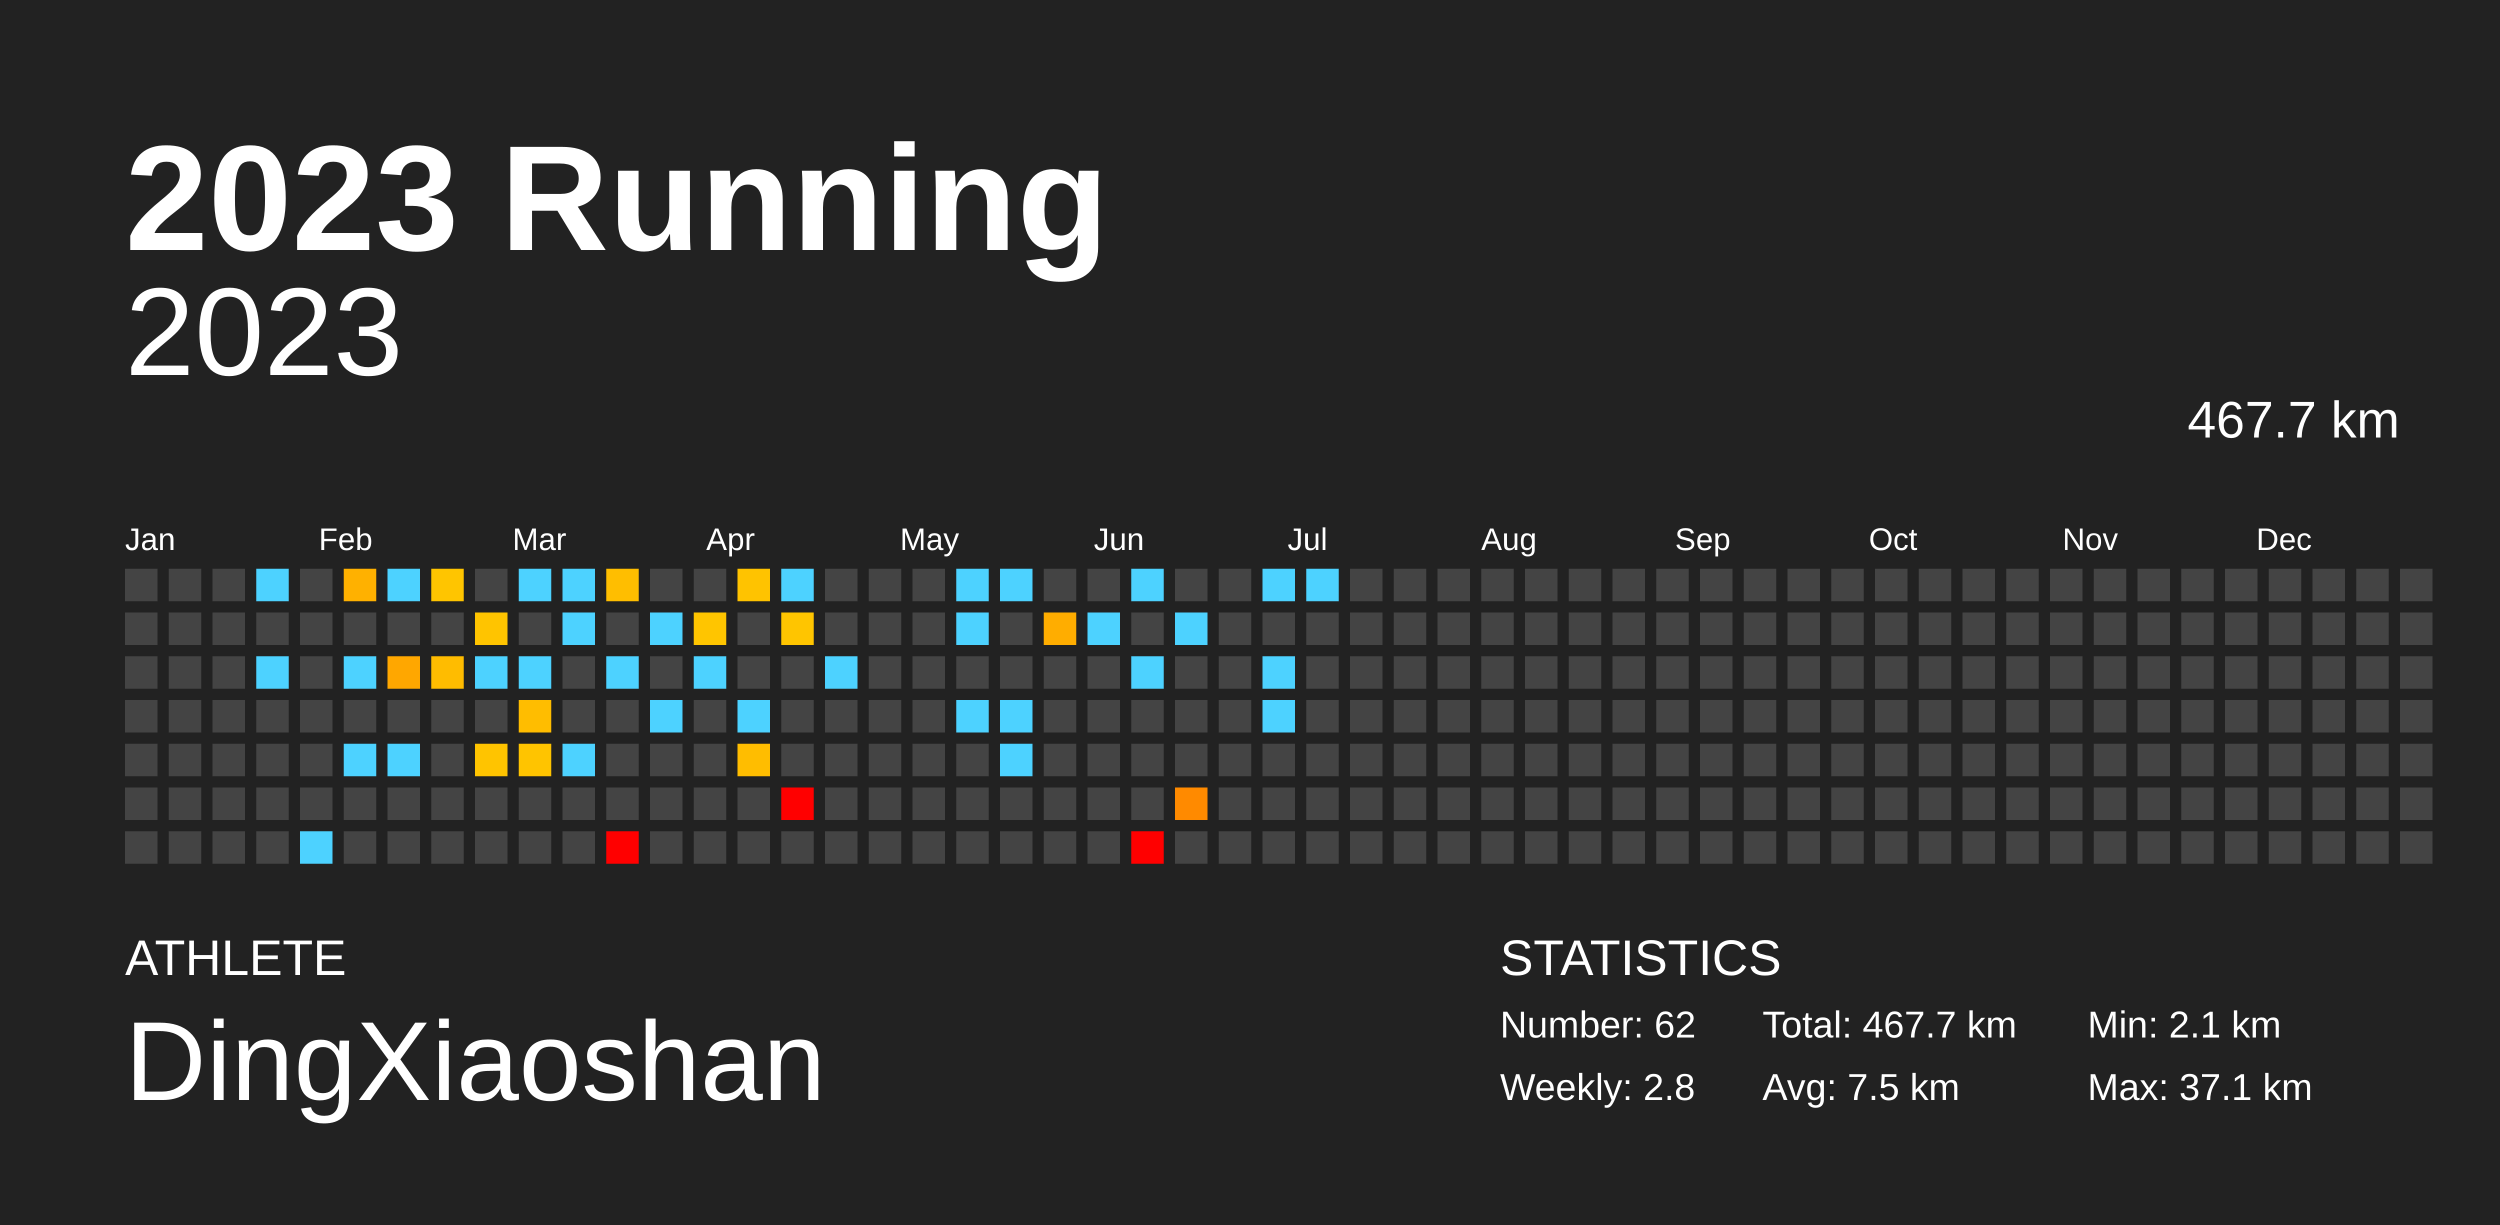
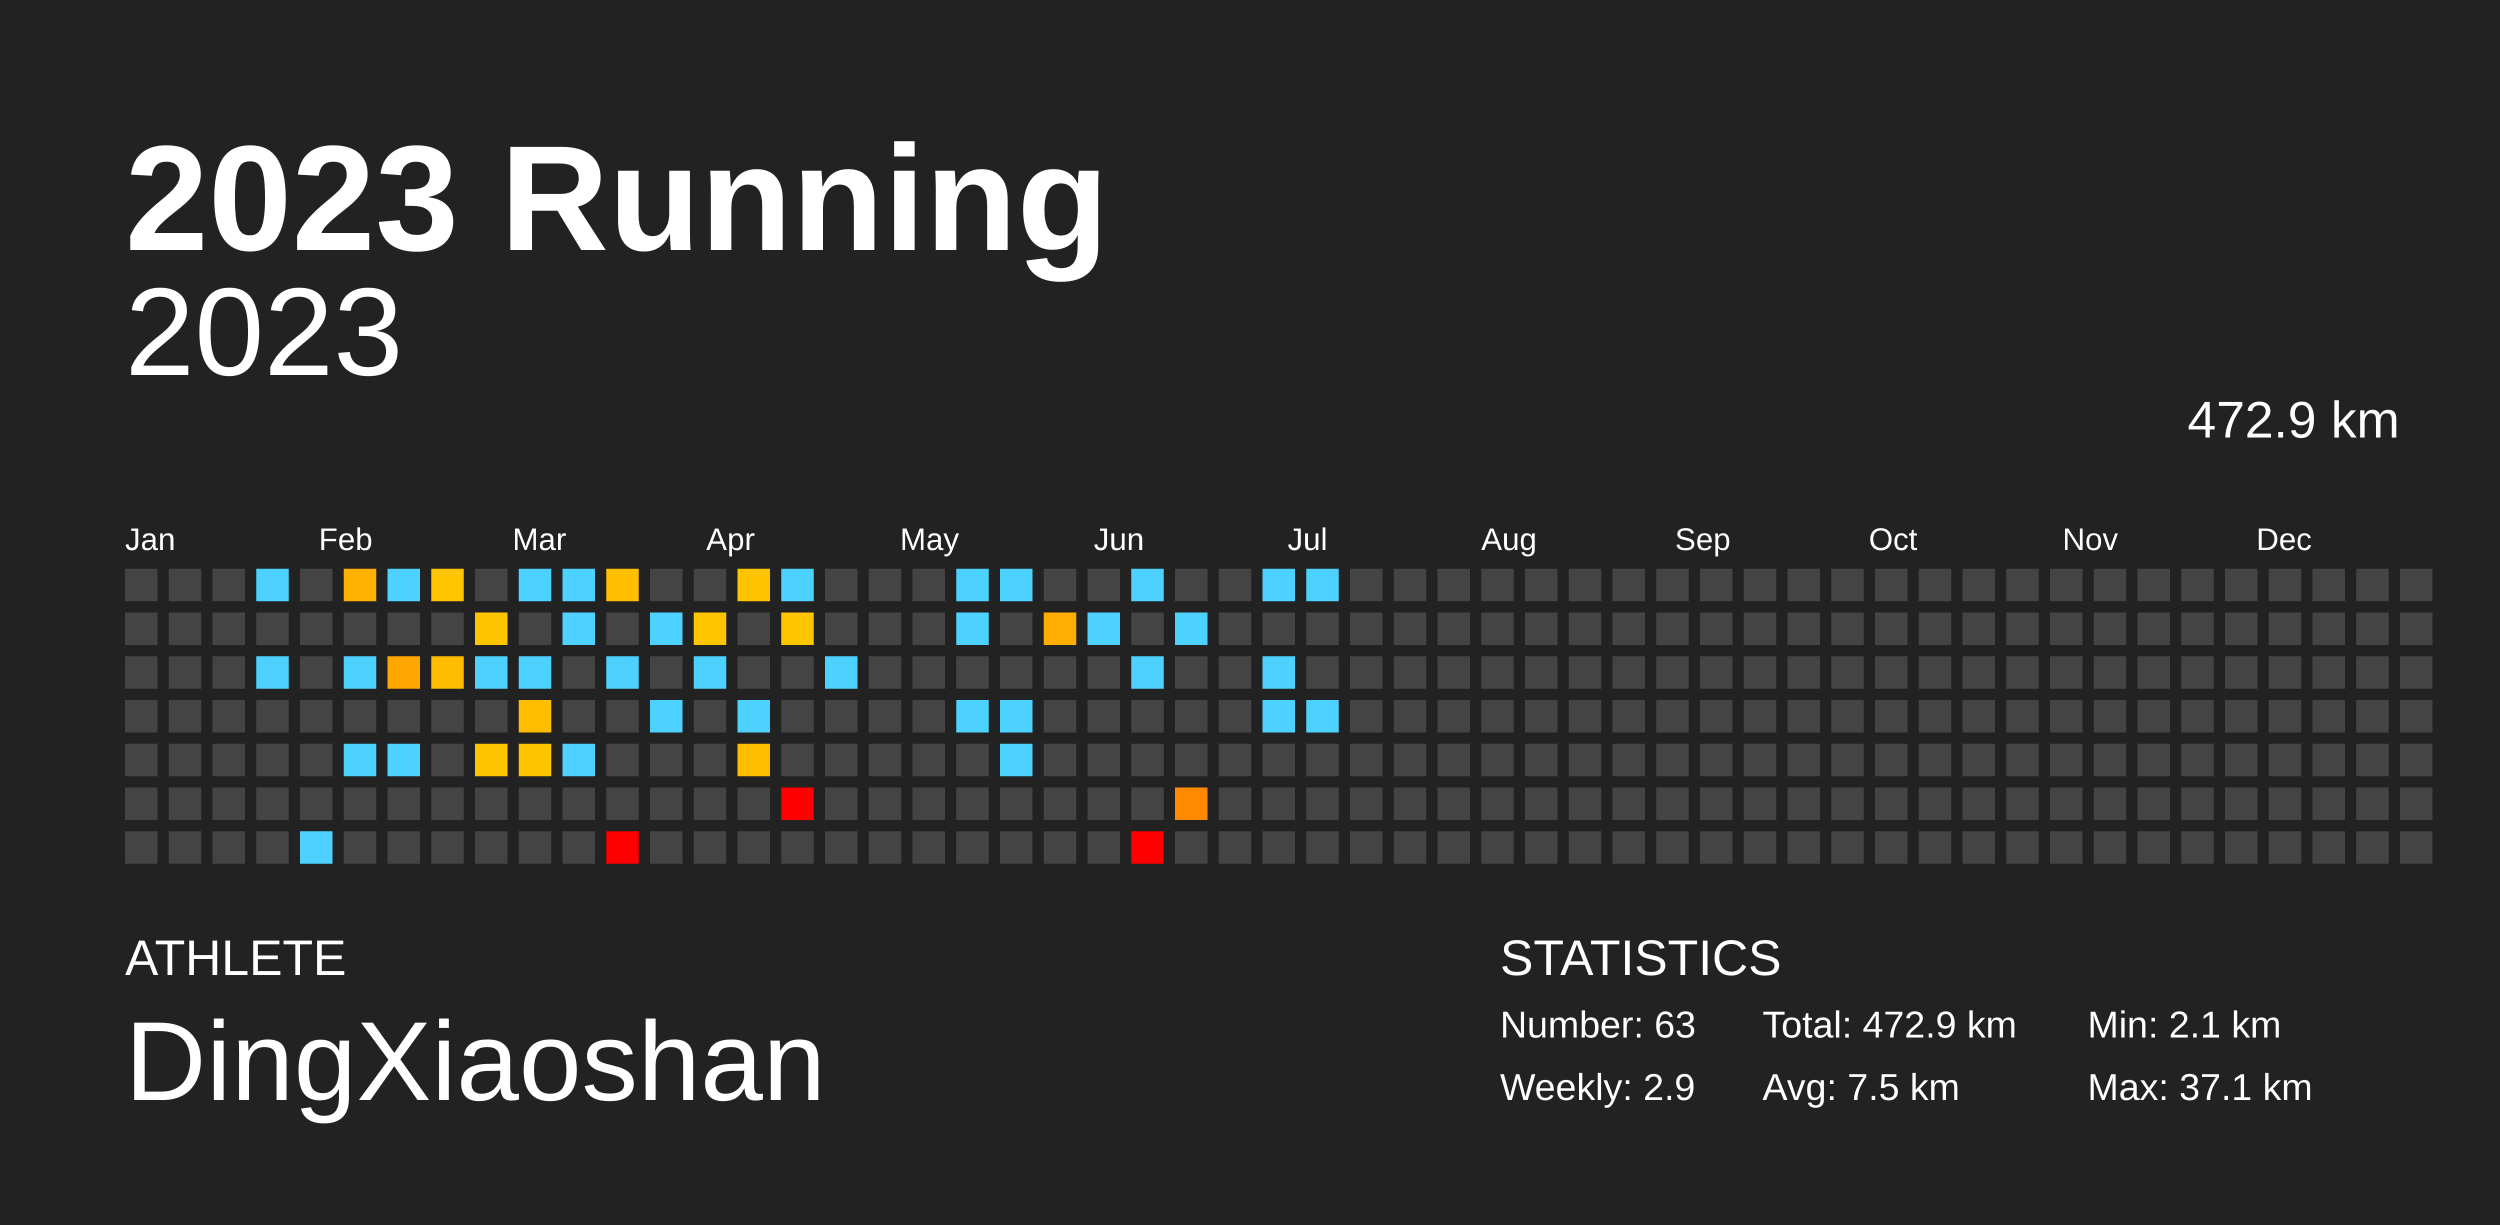
<svg xmlns="http://www.w3.org/2000/svg" baseProfile="full" height="98mm" version="1.1" viewBox="0,0,200,98" width="200mm">
  <defs />
  <rect fill="#222222" height="98" width="200" x="0" y="0" />
  <text fill="#FFFFFF" style="font-size:12px; font-family:Arial; font-weight:bold;" x="10" y="20">2023 Running</text>
  <text fill="#FFFFFF" style="font-size:4px; font-family:Arial" x="10" y="78">ATHLETE</text>
  <text fill="#FFFFFF" style="font-size:9px; font-family:Arial" x="10" y="88">DingXiaoshan</text>
  <text fill="#FFFFFF" style="font-size:4px; font-family:Arial" x="120" y="78">STATISTICS</text>
-   <text fill="#FFFFFF" style="font-size:3px; font-family:Arial" x="120" y="83">Number: 62</text>
-   <text fill="#FFFFFF" style="font-size:3px; font-family:Arial" x="120" y="88">Weekly: 2.8</text>
-   <text fill="#FFFFFF" style="font-size:3px; font-family:Arial" x="141" y="83">Total: 467.7 km</text>
+   <text fill="#FFFFFF" style="font-size:3px; font-family:Arial" x="120" y="83">Number: 63</text>
+   <text fill="#FFFFFF" style="font-size:3px; font-family:Arial" x="120" y="88">Weekly: 2.9</text>
+   <text fill="#FFFFFF" style="font-size:3px; font-family:Arial" x="141" y="83">Total: 472.9 km</text>
  <text fill="#FFFFFF" style="font-size:3px; font-family:Arial" x="141" y="88">Avg: 7.5 km</text>
  <text fill="#FFFFFF" style="font-size:3px; font-family:Arial" x="167" y="83">Min: 2.1 km</text>
  <text fill="#FFFFFF" style="font-size:3px; font-family:Arial" x="167" y="88">Max: 37.1 km</text>
  <text alignment-baseline="hanging" fill="#FFFFFF" style="font-size:10.0px; font-family:Arial;" x="10" y="30">2023</text>
-   <text alignment-baseline="hanging" fill="#FFFFFF" style="font-size:4.125px; font-family:Arial;" x="175" y="35">467.7 km</text>
+   <text alignment-baseline="hanging" fill="#FFFFFF" style="font-size:4.125px; font-family:Arial;" x="175" y="35">472.9 km</text>
  <text fill="#FFFFFF" style="font-size:2.5px; font-family:Arial" x="10.0" y="44">Jan</text>
  <text fill="#FFFFFF" style="font-size:2.5px; font-family:Arial" x="25.5" y="44">Feb</text>
  <text fill="#FFFFFF" style="font-size:2.5px; font-family:Arial" x="41.0" y="44">Mar</text>
  <text fill="#FFFFFF" style="font-size:2.5px; font-family:Arial" x="56.5" y="44">Apr</text>
  <text fill="#FFFFFF" style="font-size:2.5px; font-family:Arial" x="72.0" y="44">May</text>
  <text fill="#FFFFFF" style="font-size:2.5px; font-family:Arial" x="87.5" y="44">Jun</text>
  <text fill="#FFFFFF" style="font-size:2.5px; font-family:Arial" x="103.0" y="44">Jul</text>
  <text fill="#FFFFFF" style="font-size:2.5px; font-family:Arial" x="118.5" y="44">Aug</text>
  <text fill="#FFFFFF" style="font-size:2.5px; font-family:Arial" x="134.0" y="44">Sep</text>
  <text fill="#FFFFFF" style="font-size:2.5px; font-family:Arial" x="149.5" y="44">Oct</text>
  <text fill="#FFFFFF" style="font-size:2.5px; font-family:Arial" x="165.0" y="44">Nov</text>
  <text fill="#FFFFFF" style="font-size:2.5px; font-family:Arial" x="180.5" y="44">Dec</text>
  <rect fill="#444444" height="2.6" width="2.6" x="10.0" y="45.5" />
  <rect fill="#444444" height="2.6" width="2.6" x="10.0" y="49.0" />
  <rect fill="#444444" height="2.6" width="2.6" x="10.0" y="52.5" />
  <rect fill="#444444" height="2.6" width="2.6" x="10.0" y="56.0" />
  <rect fill="#444444" height="2.6" width="2.6" x="10.0" y="59.5" />
  <rect fill="#444444" height="2.6" width="2.6" x="10.0" y="63.0" />
  <rect fill="#444444" height="2.6" width="2.6" x="10.0" y="66.5" />
  <rect fill="#444444" height="2.6" width="2.6" x="13.5" y="45.5" />
  <rect fill="#444444" height="2.6" width="2.6" x="13.5" y="49.0" />
  <rect fill="#444444" height="2.6" width="2.6" x="13.5" y="52.5" />
  <rect fill="#444444" height="2.6" width="2.6" x="13.5" y="56.0" />
  <rect fill="#444444" height="2.6" width="2.6" x="13.5" y="59.5" />
  <rect fill="#444444" height="2.6" width="2.6" x="13.5" y="63.0" />
  <rect fill="#444444" height="2.6" width="2.6" x="13.5" y="66.5" />
  <rect fill="#444444" height="2.6" width="2.6" x="17.0" y="45.5" />
  <rect fill="#444444" height="2.6" width="2.6" x="17.0" y="49.0" />
  <rect fill="#444444" height="2.6" width="2.6" x="17.0" y="52.5" />
  <rect fill="#444444" height="2.6" width="2.6" x="17.0" y="56.0" />
  <rect fill="#444444" height="2.6" width="2.6" x="17.0" y="59.5" />
  <rect fill="#444444" height="2.6" width="2.6" x="17.0" y="63.0" />
  <rect fill="#444444" height="2.6" width="2.6" x="17.0" y="66.5" />
  <rect fill="#4dd2ff" height="2.6" width="2.6" x="20.5" y="45.5" />
  <rect fill="#444444" height="2.6" width="2.6" x="20.5" y="49.0" />
  <rect fill="#4dd2ff" height="2.6" width="2.6" x="20.5" y="52.5" />
  <rect fill="#444444" height="2.6" width="2.6" x="20.5" y="56.0" />
  <rect fill="#444444" height="2.6" width="2.6" x="20.5" y="59.5" />
  <rect fill="#444444" height="2.6" width="2.6" x="20.5" y="63.0" />
  <rect fill="#444444" height="2.6" width="2.6" x="20.5" y="66.5" />
  <rect fill="#444444" height="2.6" width="2.6" x="24.0" y="45.5" />
  <rect fill="#444444" height="2.6" width="2.6" x="24.0" y="49.0" />
  <rect fill="#444444" height="2.6" width="2.6" x="24.0" y="52.5" />
  <rect fill="#444444" height="2.6" width="2.6" x="24.0" y="56.0" />
  <rect fill="#444444" height="2.6" width="2.6" x="24.0" y="59.5" />
  <rect fill="#444444" height="2.6" width="2.6" x="24.0" y="63.0" />
  <rect fill="#4dd2ff" height="2.6" width="2.6" x="24.0" y="66.5" />
  <rect fill="#ffb100" height="2.6" width="2.6" x="27.5" y="45.5" />
  <rect fill="#444444" height="2.6" width="2.6" x="27.5" y="49.0" />
  <rect fill="#4dd2ff" height="2.6" width="2.6" x="27.5" y="52.5" />
  <rect fill="#444444" height="2.6" width="2.6" x="27.5" y="56.0" />
  <rect fill="#4dd2ff" height="2.6" width="2.6" x="27.5" y="59.5" />
  <rect fill="#444444" height="2.6" width="2.6" x="27.5" y="63.0" />
  <rect fill="#444444" height="2.6" width="2.6" x="27.5" y="66.5" />
  <rect fill="#4dd2ff" height="2.6" width="2.6" x="31.0" y="45.5" />
  <rect fill="#444444" height="2.6" width="2.6" x="31.0" y="49.0" />
  <rect fill="#ffa700" height="2.6" width="2.6" x="31.0" y="52.5" />
  <rect fill="#444444" height="2.6" width="2.6" x="31.0" y="56.0" />
  <rect fill="#4dd2ff" height="2.6" width="2.6" x="31.0" y="59.5" />
  <rect fill="#444444" height="2.6" width="2.6" x="31.0" y="63.0" />
  <rect fill="#444444" height="2.6" width="2.6" x="31.0" y="66.5" />
  <rect fill="#ffc500" height="2.6" width="2.6" x="34.5" y="45.5" />
  <rect fill="#444444" height="2.6" width="2.6" x="34.5" y="49.0" />
  <rect fill="#ffbc00" height="2.6" width="2.6" x="34.5" y="52.5" />
  <rect fill="#444444" height="2.6" width="2.6" x="34.5" y="56.0" />
  <rect fill="#444444" height="2.6" width="2.6" x="34.5" y="59.5" />
  <rect fill="#444444" height="2.6" width="2.6" x="34.5" y="63.0" />
  <rect fill="#444444" height="2.6" width="2.6" x="34.5" y="66.5" />
  <rect fill="#444444" height="2.6" width="2.6" x="38.0" y="45.5" />
  <rect fill="#ffc400" height="2.6" width="2.6" x="38.0" y="49.0" />
  <rect fill="#4dd2ff" height="2.6" width="2.6" x="38.0" y="52.5" />
  <rect fill="#444444" height="2.6" width="2.6" x="38.0" y="56.0" />
  <rect fill="#ffc400" height="2.6" width="2.6" x="38.0" y="59.5" />
  <rect fill="#444444" height="2.6" width="2.6" x="38.0" y="63.0" />
  <rect fill="#444444" height="2.6" width="2.6" x="38.0" y="66.5" />
  <rect fill="#4dd2ff" height="2.6" width="2.6" x="41.5" y="45.5" />
  <rect fill="#444444" height="2.6" width="2.6" x="41.5" y="49.0" />
  <rect fill="#4dd2ff" height="2.6" width="2.6" x="41.5" y="52.5" />
  <rect fill="#ffbd00" height="2.6" width="2.6" x="41.5" y="56.0" />
  <rect fill="#ffc400" height="2.6" width="2.6" x="41.5" y="59.5" />
  <rect fill="#444444" height="2.6" width="2.6" x="41.5" y="63.0" />
  <rect fill="#444444" height="2.6" width="2.6" x="41.5" y="66.5" />
  <rect fill="#4dd2ff" height="2.6" width="2.6" x="45.0" y="45.5" />
  <rect fill="#4dd2ff" height="2.6" width="2.6" x="45.0" y="49.0" />
  <rect fill="#444444" height="2.6" width="2.6" x="45.0" y="52.5" />
  <rect fill="#444444" height="2.6" width="2.6" x="45.0" y="56.0" />
  <rect fill="#4dd2ff" height="2.6" width="2.6" x="45.0" y="59.5" />
  <rect fill="#444444" height="2.6" width="2.6" x="45.0" y="63.0" />
  <rect fill="#444444" height="2.6" width="2.6" x="45.0" y="66.5" />
  <rect fill="#ffbe00" height="2.6" width="2.6" x="48.5" y="45.5" />
  <rect fill="#444444" height="2.6" width="2.6" x="48.5" y="49.0" />
  <rect fill="#4dd2ff" height="2.6" width="2.6" x="48.5" y="52.5" />
  <rect fill="#444444" height="2.6" width="2.6" x="48.5" y="56.0" />
  <rect fill="#444444" height="2.6" width="2.6" x="48.5" y="59.5" />
  <rect fill="#444444" height="2.6" width="2.6" x="48.5" y="63.0" />
  <rect fill="red" height="2.6" width="2.6" x="48.5" y="66.5" />
  <rect fill="#444444" height="2.6" width="2.6" x="52.0" y="45.5" />
  <rect fill="#4dd2ff" height="2.6" width="2.6" x="52.0" y="49.0" />
  <rect fill="#444444" height="2.6" width="2.6" x="52.0" y="52.5" />
  <rect fill="#4dd2ff" height="2.6" width="2.6" x="52.0" y="56.0" />
  <rect fill="#444444" height="2.6" width="2.6" x="52.0" y="59.5" />
  <rect fill="#444444" height="2.6" width="2.6" x="52.0" y="63.0" />
  <rect fill="#444444" height="2.6" width="2.6" x="52.0" y="66.5" />
  <rect fill="#444444" height="2.6" width="2.6" x="55.5" y="45.5" />
  <rect fill="#ffc500" height="2.6" width="2.6" x="55.5" y="49.0" />
  <rect fill="#4dd2ff" height="2.6" width="2.6" x="55.5" y="52.5" />
  <rect fill="#444444" height="2.6" width="2.6" x="55.5" y="56.0" />
  <rect fill="#444444" height="2.6" width="2.6" x="55.5" y="59.5" />
  <rect fill="#444444" height="2.6" width="2.6" x="55.5" y="63.0" />
  <rect fill="#444444" height="2.6" width="2.6" x="55.5" y="66.5" />
  <rect fill="#ffc300" height="2.6" width="2.6" x="59.0" y="45.5" />
  <rect fill="#444444" height="2.6" width="2.6" x="59.0" y="49.0" />
  <rect fill="#444444" height="2.6" width="2.6" x="59.0" y="52.5" />
  <rect fill="#4dd2ff" height="2.6" width="2.6" x="59.0" y="56.0" />
  <rect fill="#ffbd00" height="2.6" width="2.6" x="59.0" y="59.5" />
  <rect fill="#444444" height="2.6" width="2.6" x="59.0" y="63.0" />
  <rect fill="#444444" height="2.6" width="2.6" x="59.0" y="66.5" />
  <rect fill="#4dd2ff" height="2.6" width="2.6" x="62.5" y="45.5" />
  <rect fill="#ffc500" height="2.6" width="2.6" x="62.5" y="49.0" />
  <rect fill="#444444" height="2.6" width="2.6" x="62.5" y="52.5" />
  <rect fill="#444444" height="2.6" width="2.6" x="62.5" y="56.0" />
  <rect fill="#444444" height="2.6" width="2.6" x="62.5" y="59.5" />
  <rect fill="red" height="2.6" width="2.6" x="62.5" y="63.0" />
  <rect fill="#444444" height="2.6" width="2.6" x="62.5" y="66.5" />
  <rect fill="#444444" height="2.6" width="2.6" x="66.0" y="45.5" />
  <rect fill="#444444" height="2.6" width="2.6" x="66.0" y="49.0" />
  <rect fill="#4dd2ff" height="2.6" width="2.6" x="66.0" y="52.5" />
  <rect fill="#444444" height="2.6" width="2.6" x="66.0" y="56.0" />
  <rect fill="#444444" height="2.6" width="2.6" x="66.0" y="59.5" />
  <rect fill="#444444" height="2.6" width="2.6" x="66.0" y="63.0" />
  <rect fill="#444444" height="2.6" width="2.6" x="66.0" y="66.5" />
  <rect fill="#444444" height="2.6" width="2.6" x="69.5" y="45.5" />
  <rect fill="#444444" height="2.6" width="2.6" x="69.5" y="49.0" />
  <rect fill="#444444" height="2.6" width="2.6" x="69.5" y="52.5" />
  <rect fill="#444444" height="2.6" width="2.6" x="69.5" y="56.0" />
  <rect fill="#444444" height="2.6" width="2.6" x="69.5" y="59.5" />
  <rect fill="#444444" height="2.6" width="2.6" x="69.5" y="63.0" />
  <rect fill="#444444" height="2.6" width="2.6" x="69.5" y="66.5" />
  <rect fill="#444444" height="2.6" width="2.6" x="73.0" y="45.5" />
  <rect fill="#444444" height="2.6" width="2.6" x="73.0" y="49.0" />
  <rect fill="#444444" height="2.6" width="2.6" x="73.0" y="52.5" />
  <rect fill="#444444" height="2.6" width="2.6" x="73.0" y="56.0" />
  <rect fill="#444444" height="2.6" width="2.6" x="73.0" y="59.5" />
  <rect fill="#444444" height="2.6" width="2.6" x="73.0" y="63.0" />
  <rect fill="#444444" height="2.6" width="2.6" x="73.0" y="66.5" />
  <rect fill="#4dd2ff" height="2.6" width="2.6" x="76.5" y="45.5" />
  <rect fill="#4dd2ff" height="2.6" width="2.6" x="76.5" y="49.0" />
  <rect fill="#444444" height="2.6" width="2.6" x="76.5" y="52.5" />
  <rect fill="#4dd2ff" height="2.6" width="2.6" x="76.5" y="56.0" />
  <rect fill="#444444" height="2.6" width="2.6" x="76.5" y="59.5" />
  <rect fill="#444444" height="2.6" width="2.6" x="76.5" y="63.0" />
  <rect fill="#444444" height="2.6" width="2.6" x="76.5" y="66.5" />
  <rect fill="#4dd2ff" height="2.6" width="2.6" x="80.0" y="45.5" />
  <rect fill="#444444" height="2.6" width="2.6" x="80.0" y="49.0" />
  <rect fill="#444444" height="2.6" width="2.6" x="80.0" y="52.5" />
  <rect fill="#4dd2ff" height="2.6" width="2.6" x="80.0" y="56.0" />
  <rect fill="#4dd2ff" height="2.6" width="2.6" x="80.0" y="59.5" />
  <rect fill="#444444" height="2.6" width="2.6" x="80.0" y="63.0" />
  <rect fill="#444444" height="2.6" width="2.6" x="80.0" y="66.5" />
  <rect fill="#444444" height="2.6" width="2.6" x="83.5" y="45.5" />
  <rect fill="#ffad00" height="2.6" width="2.6" x="83.5" y="49.0" />
  <rect fill="#444444" height="2.6" width="2.6" x="83.5" y="52.5" />
  <rect fill="#444444" height="2.6" width="2.6" x="83.5" y="56.0" />
  <rect fill="#444444" height="2.6" width="2.6" x="83.5" y="59.5" />
  <rect fill="#444444" height="2.6" width="2.6" x="83.5" y="63.0" />
  <rect fill="#444444" height="2.6" width="2.6" x="83.5" y="66.5" />
  <rect fill="#444444" height="2.6" width="2.6" x="87.0" y="45.5" />
  <rect fill="#4dd2ff" height="2.6" width="2.6" x="87.0" y="49.0" />
  <rect fill="#444444" height="2.6" width="2.6" x="87.0" y="52.5" />
  <rect fill="#444444" height="2.6" width="2.6" x="87.0" y="56.0" />
  <rect fill="#444444" height="2.6" width="2.6" x="87.0" y="59.5" />
  <rect fill="#444444" height="2.6" width="2.6" x="87.0" y="63.0" />
  <rect fill="#444444" height="2.6" width="2.6" x="87.0" y="66.5" />
  <rect fill="#4dd2ff" height="2.6" width="2.6" x="90.5" y="45.5" />
  <rect fill="#444444" height="2.6" width="2.6" x="90.5" y="49.0" />
  <rect fill="#4dd2ff" height="2.6" width="2.6" x="90.5" y="52.5" />
  <rect fill="#444444" height="2.6" width="2.6" x="90.5" y="56.0" />
  <rect fill="#444444" height="2.6" width="2.6" x="90.5" y="59.5" />
  <rect fill="#444444" height="2.6" width="2.6" x="90.5" y="63.0" />
  <rect fill="red" height="2.6" width="2.6" x="90.5" y="66.5" />
  <rect fill="#444444" height="2.6" width="2.6" x="94.0" y="45.5" />
  <rect fill="#4dd2ff" height="2.6" width="2.6" x="94.0" y="49.0" />
  <rect fill="#444444" height="2.6" width="2.6" x="94.0" y="52.5" />
  <rect fill="#444444" height="2.6" width="2.6" x="94.0" y="56.0" />
  <rect fill="#444444" height="2.6" width="2.6" x="94.0" y="59.5" />
  <rect fill="#ff8a00" height="2.6" width="2.6" x="94.0" y="63.0" />
  <rect fill="#444444" height="2.6" width="2.6" x="94.0" y="66.5" />
  <rect fill="#444444" height="2.6" width="2.6" x="97.5" y="45.5" />
  <rect fill="#444444" height="2.6" width="2.6" x="97.5" y="49.0" />
  <rect fill="#444444" height="2.6" width="2.6" x="97.5" y="52.5" />
  <rect fill="#444444" height="2.6" width="2.6" x="97.5" y="56.0" />
  <rect fill="#444444" height="2.6" width="2.6" x="97.5" y="59.5" />
  <rect fill="#444444" height="2.6" width="2.6" x="97.5" y="63.0" />
  <rect fill="#444444" height="2.6" width="2.6" x="97.5" y="66.5" />
  <rect fill="#4dd2ff" height="2.6" width="2.6" x="101.0" y="45.5" />
  <rect fill="#444444" height="2.6" width="2.6" x="101.0" y="49.0" />
  <rect fill="#4dd2ff" height="2.6" width="2.6" x="101.0" y="52.5" />
  <rect fill="#4dd2ff" height="2.6" width="2.6" x="101.0" y="56.0" />
  <rect fill="#444444" height="2.6" width="2.6" x="101.0" y="59.5" />
  <rect fill="#444444" height="2.6" width="2.6" x="101.0" y="63.0" />
  <rect fill="#444444" height="2.6" width="2.6" x="101.0" y="66.5" />
  <rect fill="#4dd2ff" height="2.6" width="2.6" x="104.5" y="45.5" />
  <rect fill="#444444" height="2.6" width="2.6" x="104.5" y="49.0" />
  <rect fill="#444444" height="2.6" width="2.6" x="104.5" y="52.5" />
-   <rect fill="#444444" height="2.6" width="2.6" x="104.5" y="56.0" />
+   <rect fill="#4dd2ff" height="2.6" width="2.6" x="104.5" y="56.0" />
  <rect fill="#444444" height="2.6" width="2.6" x="104.5" y="59.5" />
  <rect fill="#444444" height="2.6" width="2.6" x="104.5" y="63.0" />
  <rect fill="#444444" height="2.6" width="2.6" x="104.5" y="66.5" />
  <rect fill="#444444" height="2.6" width="2.6" x="108.0" y="45.5" />
  <rect fill="#444444" height="2.6" width="2.6" x="108.0" y="49.0" />
  <rect fill="#444444" height="2.6" width="2.6" x="108.0" y="52.5" />
  <rect fill="#444444" height="2.6" width="2.6" x="108.0" y="56.0" />
  <rect fill="#444444" height="2.6" width="2.6" x="108.0" y="59.5" />
  <rect fill="#444444" height="2.6" width="2.6" x="108.0" y="63.0" />
  <rect fill="#444444" height="2.6" width="2.6" x="108.0" y="66.5" />
  <rect fill="#444444" height="2.6" width="2.6" x="111.5" y="45.5" />
  <rect fill="#444444" height="2.6" width="2.6" x="111.5" y="49.0" />
  <rect fill="#444444" height="2.6" width="2.6" x="111.5" y="52.5" />
  <rect fill="#444444" height="2.6" width="2.6" x="111.5" y="56.0" />
  <rect fill="#444444" height="2.6" width="2.6" x="111.5" y="59.5" />
  <rect fill="#444444" height="2.6" width="2.6" x="111.5" y="63.0" />
  <rect fill="#444444" height="2.6" width="2.6" x="111.5" y="66.5" />
  <rect fill="#444444" height="2.6" width="2.6" x="115.0" y="45.5" />
  <rect fill="#444444" height="2.6" width="2.6" x="115.0" y="49.0" />
  <rect fill="#444444" height="2.6" width="2.6" x="115.0" y="52.5" />
  <rect fill="#444444" height="2.6" width="2.6" x="115.0" y="56.0" />
  <rect fill="#444444" height="2.6" width="2.6" x="115.0" y="59.5" />
  <rect fill="#444444" height="2.6" width="2.6" x="115.0" y="63.0" />
  <rect fill="#444444" height="2.6" width="2.6" x="115.0" y="66.5" />
  <rect fill="#444444" height="2.6" width="2.6" x="118.5" y="45.5" />
  <rect fill="#444444" height="2.6" width="2.6" x="118.5" y="49.0" />
  <rect fill="#444444" height="2.6" width="2.6" x="118.5" y="52.5" />
  <rect fill="#444444" height="2.6" width="2.6" x="118.5" y="56.0" />
  <rect fill="#444444" height="2.6" width="2.6" x="118.5" y="59.5" />
  <rect fill="#444444" height="2.6" width="2.6" x="118.5" y="63.0" />
  <rect fill="#444444" height="2.6" width="2.6" x="118.5" y="66.5" />
  <rect fill="#444444" height="2.6" width="2.6" x="122.0" y="45.5" />
  <rect fill="#444444" height="2.6" width="2.6" x="122.0" y="49.0" />
  <rect fill="#444444" height="2.6" width="2.6" x="122.0" y="52.5" />
  <rect fill="#444444" height="2.6" width="2.6" x="122.0" y="56.0" />
  <rect fill="#444444" height="2.6" width="2.6" x="122.0" y="59.5" />
  <rect fill="#444444" height="2.6" width="2.6" x="122.0" y="63.0" />
  <rect fill="#444444" height="2.6" width="2.6" x="122.0" y="66.5" />
  <rect fill="#444444" height="2.6" width="2.6" x="125.5" y="45.5" />
  <rect fill="#444444" height="2.6" width="2.6" x="125.5" y="49.0" />
  <rect fill="#444444" height="2.6" width="2.6" x="125.5" y="52.5" />
  <rect fill="#444444" height="2.6" width="2.6" x="125.5" y="56.0" />
  <rect fill="#444444" height="2.6" width="2.6" x="125.5" y="59.5" />
  <rect fill="#444444" height="2.6" width="2.6" x="125.5" y="63.0" />
  <rect fill="#444444" height="2.6" width="2.6" x="125.5" y="66.5" />
  <rect fill="#444444" height="2.6" width="2.6" x="129.0" y="45.5" />
  <rect fill="#444444" height="2.6" width="2.6" x="129.0" y="49.0" />
  <rect fill="#444444" height="2.6" width="2.6" x="129.0" y="52.5" />
  <rect fill="#444444" height="2.6" width="2.6" x="129.0" y="56.0" />
  <rect fill="#444444" height="2.6" width="2.6" x="129.0" y="59.5" />
  <rect fill="#444444" height="2.6" width="2.6" x="129.0" y="63.0" />
  <rect fill="#444444" height="2.6" width="2.6" x="129.0" y="66.5" />
  <rect fill="#444444" height="2.6" width="2.6" x="132.5" y="45.5" />
  <rect fill="#444444" height="2.6" width="2.6" x="132.5" y="49.0" />
  <rect fill="#444444" height="2.6" width="2.6" x="132.5" y="52.5" />
  <rect fill="#444444" height="2.6" width="2.6" x="132.5" y="56.0" />
  <rect fill="#444444" height="2.6" width="2.6" x="132.5" y="59.5" />
  <rect fill="#444444" height="2.6" width="2.6" x="132.5" y="63.0" />
  <rect fill="#444444" height="2.6" width="2.6" x="132.5" y="66.5" />
  <rect fill="#444444" height="2.6" width="2.6" x="136.0" y="45.5" />
  <rect fill="#444444" height="2.6" width="2.6" x="136.0" y="49.0" />
  <rect fill="#444444" height="2.6" width="2.6" x="136.0" y="52.5" />
  <rect fill="#444444" height="2.6" width="2.6" x="136.0" y="56.0" />
  <rect fill="#444444" height="2.6" width="2.6" x="136.0" y="59.5" />
  <rect fill="#444444" height="2.6" width="2.6" x="136.0" y="63.0" />
  <rect fill="#444444" height="2.6" width="2.6" x="136.0" y="66.5" />
  <rect fill="#444444" height="2.6" width="2.6" x="139.5" y="45.5" />
  <rect fill="#444444" height="2.6" width="2.6" x="139.5" y="49.0" />
  <rect fill="#444444" height="2.6" width="2.6" x="139.5" y="52.5" />
  <rect fill="#444444" height="2.6" width="2.6" x="139.5" y="56.0" />
  <rect fill="#444444" height="2.6" width="2.6" x="139.5" y="59.5" />
  <rect fill="#444444" height="2.6" width="2.6" x="139.5" y="63.0" />
  <rect fill="#444444" height="2.6" width="2.6" x="139.5" y="66.5" />
  <rect fill="#444444" height="2.6" width="2.6" x="143.0" y="45.5" />
  <rect fill="#444444" height="2.6" width="2.6" x="143.0" y="49.0" />
  <rect fill="#444444" height="2.6" width="2.6" x="143.0" y="52.5" />
  <rect fill="#444444" height="2.6" width="2.6" x="143.0" y="56.0" />
  <rect fill="#444444" height="2.6" width="2.6" x="143.0" y="59.5" />
  <rect fill="#444444" height="2.6" width="2.6" x="143.0" y="63.0" />
  <rect fill="#444444" height="2.6" width="2.6" x="143.0" y="66.5" />
  <rect fill="#444444" height="2.6" width="2.6" x="146.5" y="45.5" />
  <rect fill="#444444" height="2.6" width="2.6" x="146.5" y="49.0" />
  <rect fill="#444444" height="2.6" width="2.6" x="146.5" y="52.5" />
  <rect fill="#444444" height="2.6" width="2.6" x="146.5" y="56.0" />
  <rect fill="#444444" height="2.6" width="2.6" x="146.5" y="59.5" />
  <rect fill="#444444" height="2.6" width="2.6" x="146.5" y="63.0" />
  <rect fill="#444444" height="2.6" width="2.6" x="146.5" y="66.5" />
  <rect fill="#444444" height="2.6" width="2.6" x="150.0" y="45.5" />
  <rect fill="#444444" height="2.6" width="2.6" x="150.0" y="49.0" />
  <rect fill="#444444" height="2.6" width="2.6" x="150.0" y="52.5" />
  <rect fill="#444444" height="2.6" width="2.6" x="150.0" y="56.0" />
  <rect fill="#444444" height="2.6" width="2.6" x="150.0" y="59.5" />
  <rect fill="#444444" height="2.6" width="2.6" x="150.0" y="63.0" />
  <rect fill="#444444" height="2.6" width="2.6" x="150.0" y="66.5" />
  <rect fill="#444444" height="2.6" width="2.6" x="153.5" y="45.5" />
  <rect fill="#444444" height="2.6" width="2.6" x="153.5" y="49.0" />
  <rect fill="#444444" height="2.6" width="2.6" x="153.5" y="52.5" />
  <rect fill="#444444" height="2.6" width="2.6" x="153.5" y="56.0" />
  <rect fill="#444444" height="2.6" width="2.6" x="153.5" y="59.5" />
  <rect fill="#444444" height="2.6" width="2.6" x="153.5" y="63.0" />
  <rect fill="#444444" height="2.6" width="2.6" x="153.5" y="66.5" />
  <rect fill="#444444" height="2.6" width="2.6" x="157.0" y="45.5" />
  <rect fill="#444444" height="2.6" width="2.6" x="157.0" y="49.0" />
  <rect fill="#444444" height="2.6" width="2.6" x="157.0" y="52.5" />
  <rect fill="#444444" height="2.6" width="2.6" x="157.0" y="56.0" />
  <rect fill="#444444" height="2.6" width="2.6" x="157.0" y="59.5" />
  <rect fill="#444444" height="2.6" width="2.6" x="157.0" y="63.0" />
  <rect fill="#444444" height="2.6" width="2.6" x="157.0" y="66.5" />
  <rect fill="#444444" height="2.6" width="2.6" x="160.5" y="45.5" />
  <rect fill="#444444" height="2.6" width="2.6" x="160.5" y="49.0" />
  <rect fill="#444444" height="2.6" width="2.6" x="160.5" y="52.5" />
  <rect fill="#444444" height="2.6" width="2.6" x="160.5" y="56.0" />
  <rect fill="#444444" height="2.6" width="2.6" x="160.5" y="59.5" />
  <rect fill="#444444" height="2.6" width="2.6" x="160.5" y="63.0" />
  <rect fill="#444444" height="2.6" width="2.6" x="160.5" y="66.5" />
  <rect fill="#444444" height="2.6" width="2.6" x="164.0" y="45.5" />
  <rect fill="#444444" height="2.6" width="2.6" x="164.0" y="49.0" />
  <rect fill="#444444" height="2.6" width="2.6" x="164.0" y="52.5" />
  <rect fill="#444444" height="2.6" width="2.6" x="164.0" y="56.0" />
  <rect fill="#444444" height="2.6" width="2.6" x="164.0" y="59.5" />
  <rect fill="#444444" height="2.6" width="2.6" x="164.0" y="63.0" />
  <rect fill="#444444" height="2.6" width="2.6" x="164.0" y="66.5" />
  <rect fill="#444444" height="2.6" width="2.6" x="167.5" y="45.5" />
  <rect fill="#444444" height="2.6" width="2.6" x="167.5" y="49.0" />
  <rect fill="#444444" height="2.6" width="2.6" x="167.5" y="52.5" />
  <rect fill="#444444" height="2.6" width="2.6" x="167.5" y="56.0" />
  <rect fill="#444444" height="2.6" width="2.6" x="167.5" y="59.5" />
  <rect fill="#444444" height="2.6" width="2.6" x="167.5" y="63.0" />
  <rect fill="#444444" height="2.6" width="2.6" x="167.5" y="66.5" />
  <rect fill="#444444" height="2.6" width="2.6" x="171.0" y="45.5" />
  <rect fill="#444444" height="2.6" width="2.6" x="171.0" y="49.0" />
  <rect fill="#444444" height="2.6" width="2.6" x="171.0" y="52.5" />
  <rect fill="#444444" height="2.6" width="2.6" x="171.0" y="56.0" />
  <rect fill="#444444" height="2.6" width="2.6" x="171.0" y="59.5" />
  <rect fill="#444444" height="2.6" width="2.6" x="171.0" y="63.0" />
  <rect fill="#444444" height="2.6" width="2.6" x="171.0" y="66.5" />
  <rect fill="#444444" height="2.6" width="2.6" x="174.5" y="45.5" />
  <rect fill="#444444" height="2.6" width="2.6" x="174.5" y="49.0" />
  <rect fill="#444444" height="2.6" width="2.6" x="174.5" y="52.5" />
  <rect fill="#444444" height="2.6" width="2.6" x="174.5" y="56.0" />
  <rect fill="#444444" height="2.6" width="2.6" x="174.5" y="59.5" />
  <rect fill="#444444" height="2.6" width="2.6" x="174.5" y="63.0" />
  <rect fill="#444444" height="2.6" width="2.6" x="174.5" y="66.5" />
  <rect fill="#444444" height="2.6" width="2.6" x="178.0" y="45.5" />
  <rect fill="#444444" height="2.6" width="2.6" x="178.0" y="49.0" />
  <rect fill="#444444" height="2.6" width="2.6" x="178.0" y="52.5" />
  <rect fill="#444444" height="2.6" width="2.6" x="178.0" y="56.0" />
  <rect fill="#444444" height="2.6" width="2.6" x="178.0" y="59.5" />
  <rect fill="#444444" height="2.6" width="2.6" x="178.0" y="63.0" />
  <rect fill="#444444" height="2.6" width="2.6" x="178.0" y="66.5" />
  <rect fill="#444444" height="2.6" width="2.6" x="181.5" y="45.5" />
  <rect fill="#444444" height="2.6" width="2.6" x="181.5" y="49.0" />
  <rect fill="#444444" height="2.6" width="2.6" x="181.5" y="52.5" />
  <rect fill="#444444" height="2.6" width="2.6" x="181.5" y="56.0" />
  <rect fill="#444444" height="2.6" width="2.6" x="181.5" y="59.5" />
  <rect fill="#444444" height="2.6" width="2.6" x="181.5" y="63.0" />
  <rect fill="#444444" height="2.6" width="2.6" x="181.5" y="66.5" />
  <rect fill="#444444" height="2.6" width="2.6" x="185.0" y="45.5" />
  <rect fill="#444444" height="2.6" width="2.6" x="185.0" y="49.0" />
  <rect fill="#444444" height="2.6" width="2.6" x="185.0" y="52.5" />
  <rect fill="#444444" height="2.6" width="2.6" x="185.0" y="56.0" />
  <rect fill="#444444" height="2.6" width="2.6" x="185.0" y="59.5" />
  <rect fill="#444444" height="2.6" width="2.6" x="185.0" y="63.0" />
  <rect fill="#444444" height="2.6" width="2.6" x="185.0" y="66.5" />
  <rect fill="#444444" height="2.6" width="2.6" x="188.5" y="45.5" />
  <rect fill="#444444" height="2.6" width="2.6" x="188.5" y="49.0" />
  <rect fill="#444444" height="2.6" width="2.6" x="188.5" y="52.5" />
  <rect fill="#444444" height="2.6" width="2.6" x="188.5" y="56.0" />
  <rect fill="#444444" height="2.6" width="2.6" x="188.5" y="59.5" />
  <rect fill="#444444" height="2.6" width="2.6" x="188.5" y="63.0" />
  <rect fill="#444444" height="2.6" width="2.6" x="188.5" y="66.5" />
  <rect fill="#444444" height="2.6" width="2.6" x="192.0" y="45.5" />
  <rect fill="#444444" height="2.6" width="2.6" x="192.0" y="49.0" />
  <rect fill="#444444" height="2.6" width="2.6" x="192.0" y="52.5" />
  <rect fill="#444444" height="2.6" width="2.6" x="192.0" y="56.0" />
  <rect fill="#444444" height="2.6" width="2.6" x="192.0" y="59.5" />
  <rect fill="#444444" height="2.6" width="2.6" x="192.0" y="63.0" />
  <rect fill="#444444" height="2.6" width="2.6" x="192.0" y="66.5" />
</svg>
